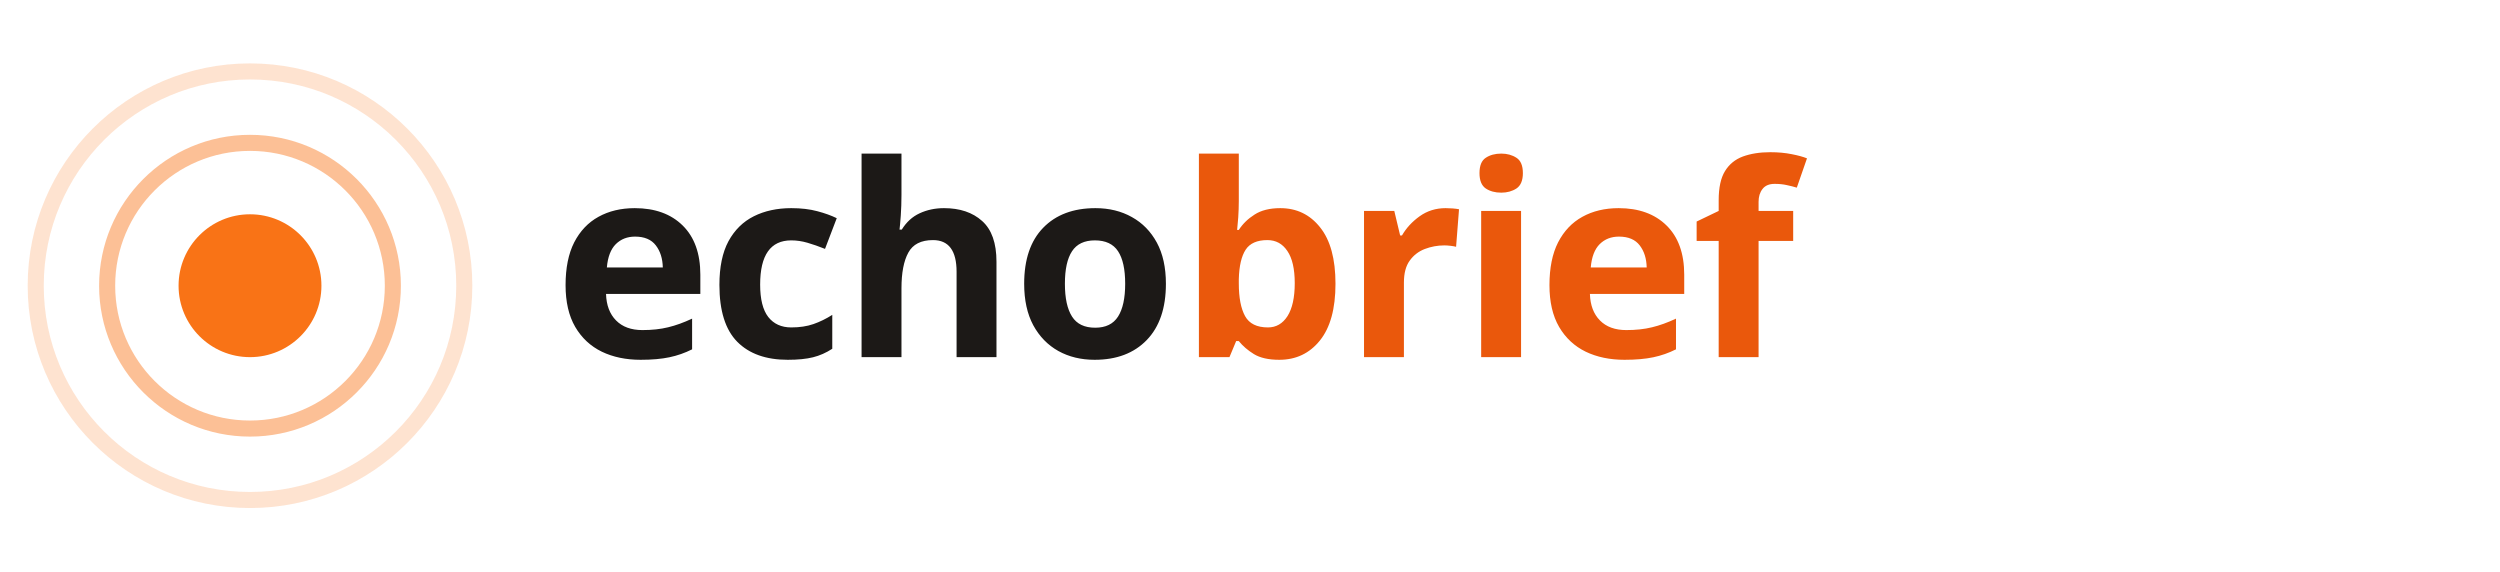
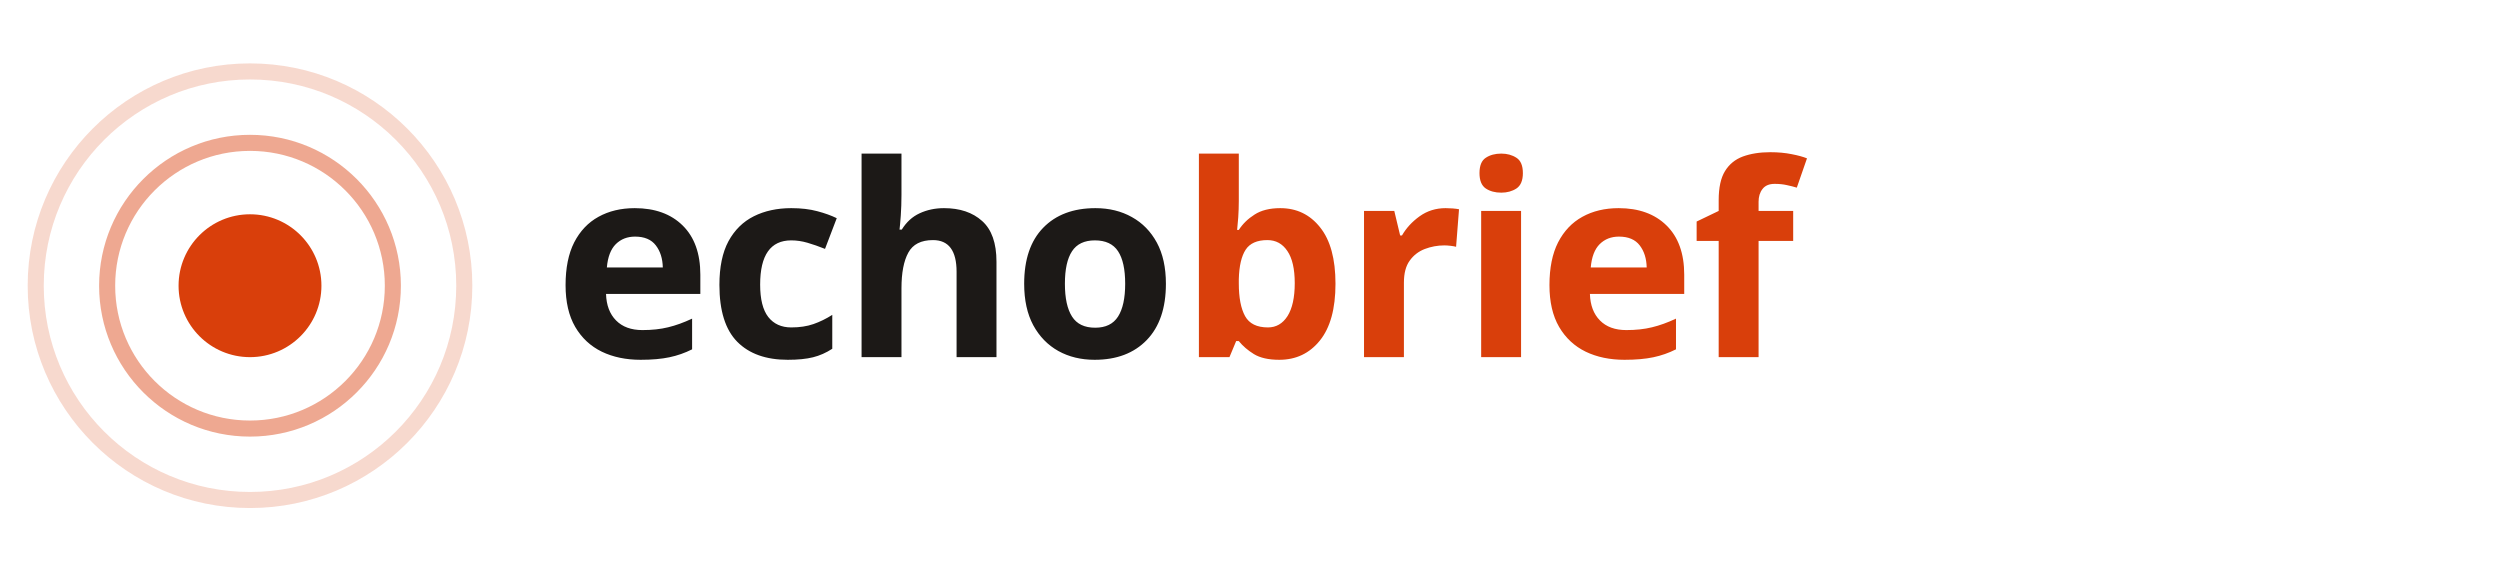
<svg xmlns="http://www.w3.org/2000/svg" width="280" height="64" viewBox="0 0 280 64">
  <defs>
    <linearGradient id="g1" x1="0" y1="0" x2="1" y2="1">
-       <stop offset="0%" stop-color="#F97316" />
-       <stop offset="100%" stop-color="#F59E0B" />
+       <stop offset="0%" stop-color="#D93F0B" />
+       <stop offset="100%" stop-color="#D4900A" />
    </linearGradient>
  </defs>
-   <circle cx="28" cy="32" r="24" fill="none" stroke="#F97316" stroke-width="1.8" opacity="0.2" />
-   <circle cx="28" cy="32" r="16" fill="none" stroke="#F97316" stroke-width="1.8" opacity="0.45" />
-   <circle cx="28" cy="32" r="8" fill="#F97316" />
-   <text x="62" y="40" font-family="'Outfit','Segoe UI',sans-serif" font-weight="600" font-size="30" fill="#1C1917" letter-spacing="-0.5">echo<tspan fill="#EA580C">brief</tspan>
+   <circle cx="28" cy="32" r="24" fill="none" stroke="#D93F0B" stroke-width="1.8" opacity="0.2" />
+   <circle cx="28" cy="32" r="16" fill="none" stroke="#D93F0B" stroke-width="1.8" opacity="0.45" />
+   <circle cx="28" cy="32" r="8" fill="#D93F0B" />
+   <text x="62" y="40" font-family="'Outfit','Segoe UI',sans-serif" font-weight="600" font-size="30" fill="#1C1917" letter-spacing="-0.5">echo<tspan fill="#D93F0B">brief</tspan>
  </text>
</svg>
